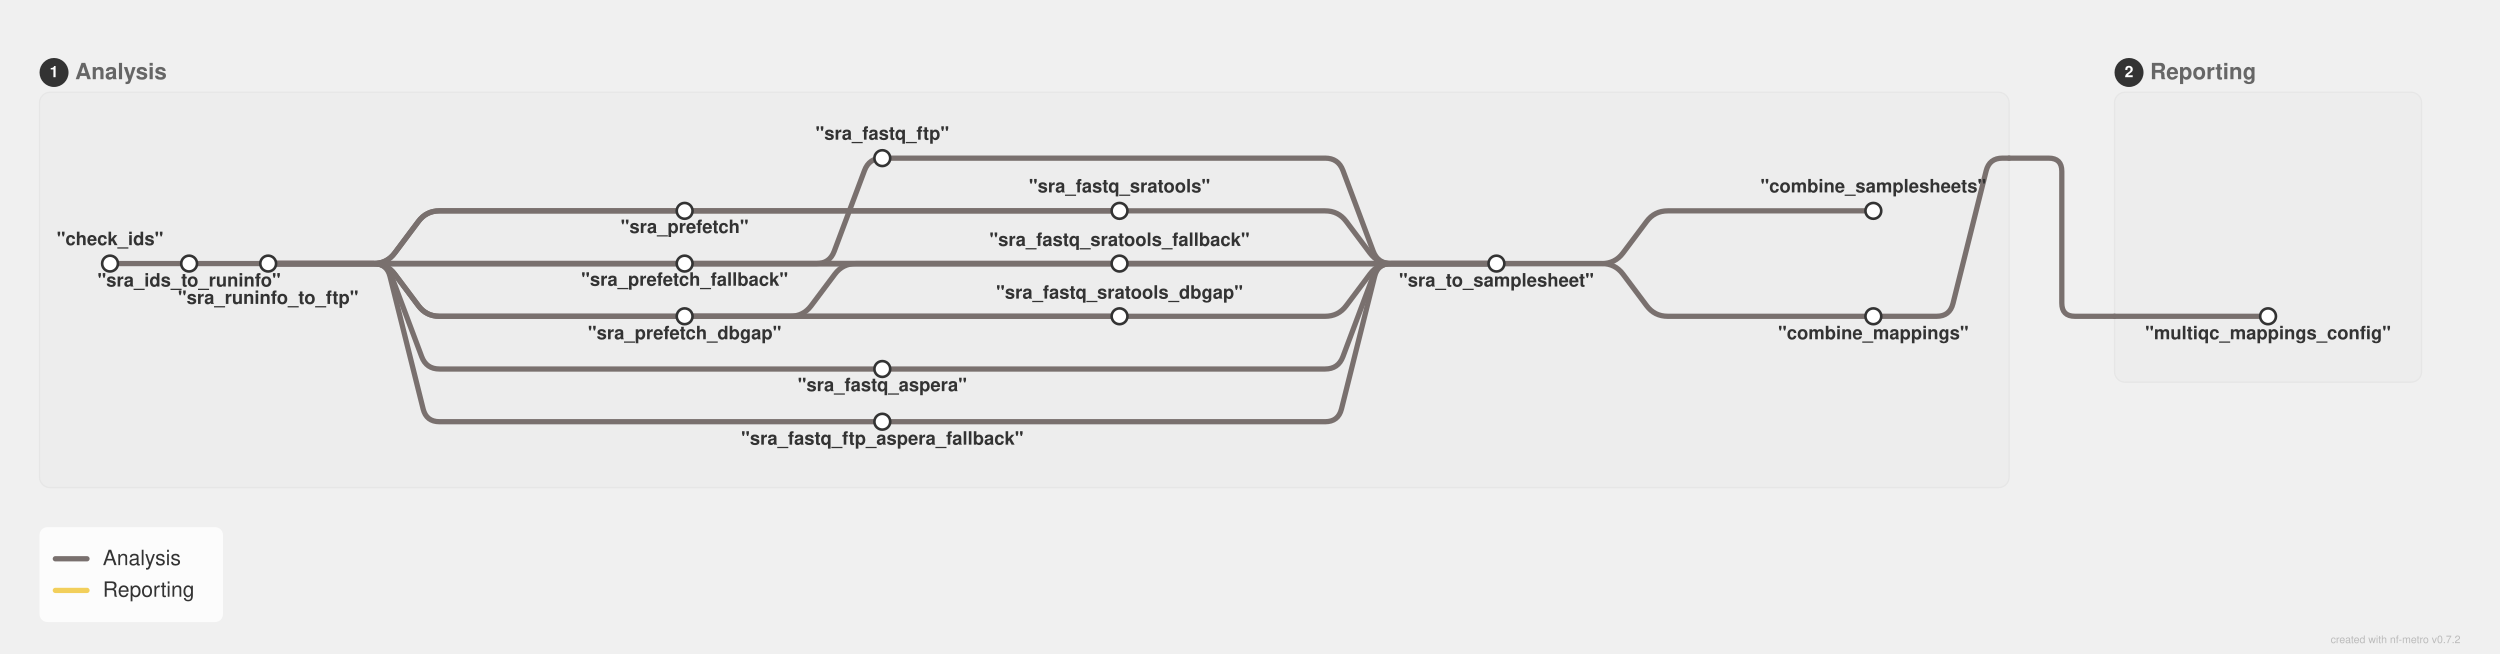
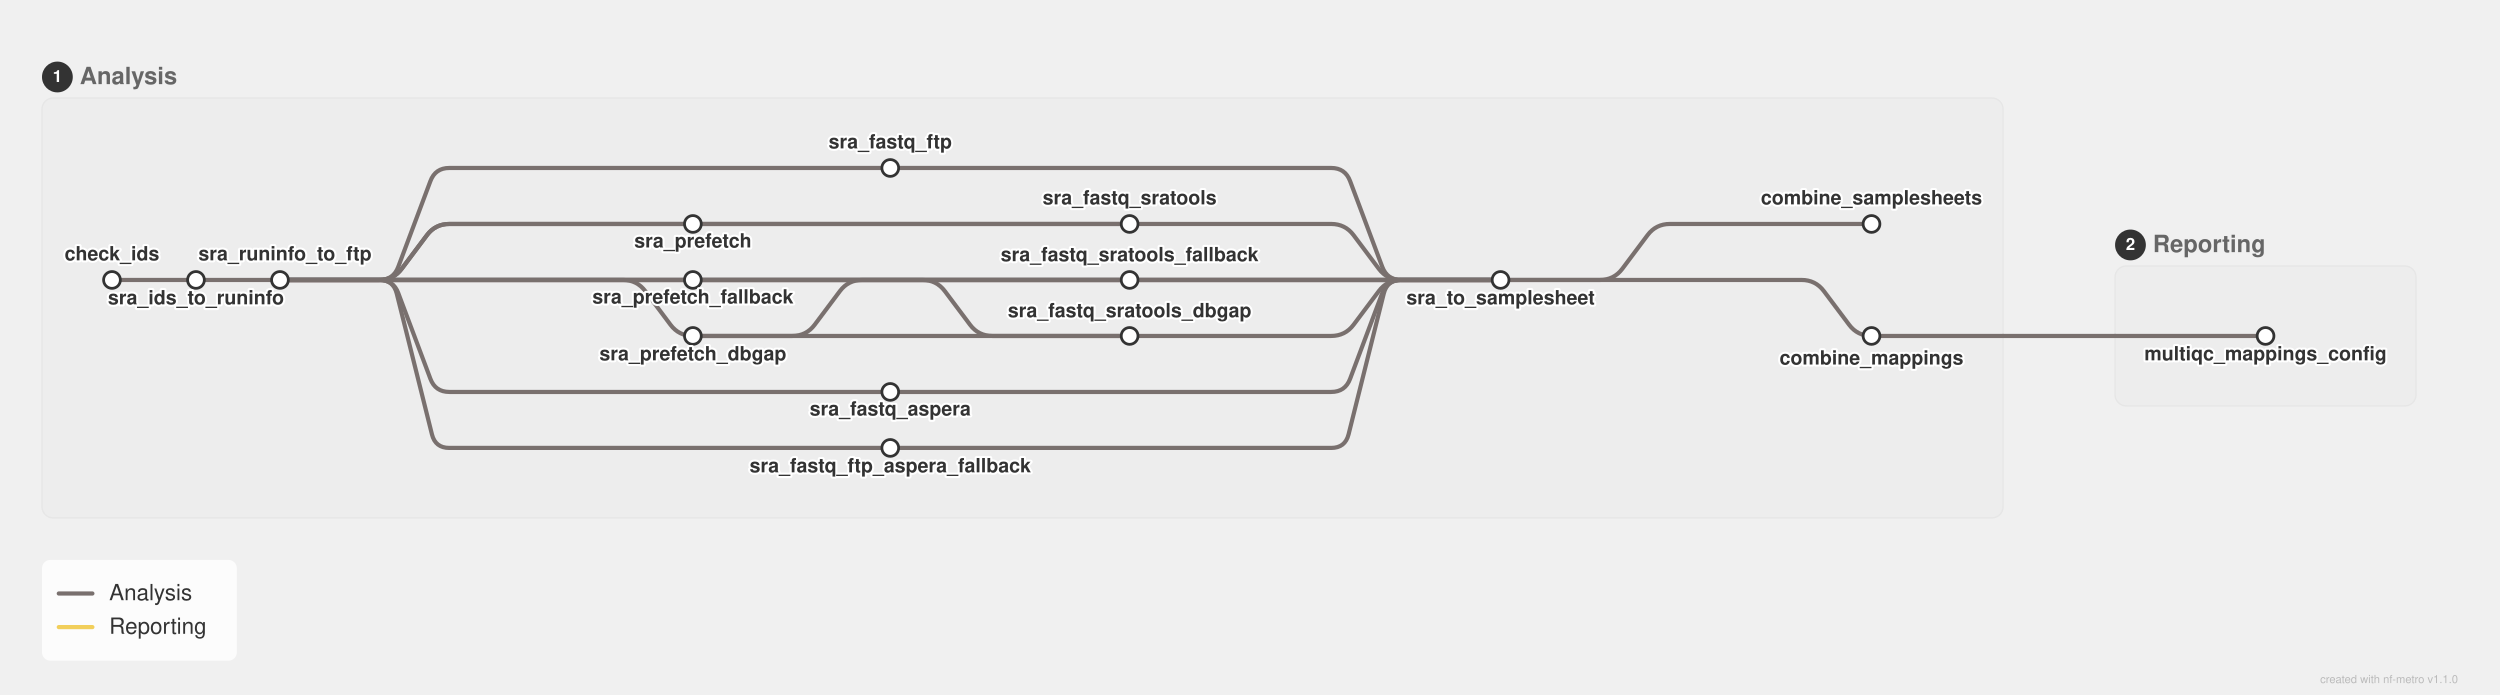
- <svg xmlns="http://www.w3.org/2000/svg" width="1897" height="496" viewBox="0 0 1897 496">
+ <svg xmlns="http://www.w3.org/2000/svg" width="1786" height="496" viewBox="0 0 1786 496">
  <defs>
</defs>
+   <style>.nf-metro-title { fill: var(--nfm-map-title-color, #111111); }
+ .nf-metro-station-label { fill: var(--nfm-map-label-color, #333333); }
+ .nf-metro-section-box { fill: var(--nfm-map-section-fill, #ededed); stroke: var(--nfm-map-section-stroke, #e6e6e6); }
+ .nf-metro-section-label { fill: var(--nfm-map-section-label-color, #666666); }
+ .nf-metro-group-label { fill: var(--nfm-map-section-label-color, #666666); }
+ .nf-metro-group-underline { stroke: var(--nfm-map-section-label-color, #666666); }
+ .nf-metro-legend-bg { fill: var(--nfm-map-legend-bg, rgba(255, 255, 255, 0.8)); }
+ .nf-metro-legend-text { fill: var(--nfm-map-legend-text-color, #333333); }
+ .nf-metro-marker-stroke { stroke: var(--nfm-map-marker-stroke, #333333); }
+ .nf-metro-label-halo { fill: var(--nfm-map-bg, #ffffff); stroke: var(--nfm-map-bg, #ffffff); }</style>
  <style>@media (prefers-color-scheme: dark) {
    .nf-metro-section-label { fill: #d0d0d0; }
    .nf-metro-section-num-circle { fill: #777777; }
    .nf-metro-title { fill: #ffffff; }
}
</style>
-   <rect x="30.0" y="70.0" width="1494.5" height="300.0" rx="8" ry="8" fill="#ededed" stroke="#e6e6e6" stroke-width="1.0" class="nf-metro-section-box" data-section-id="generic" data-section-lines="generic" />
+   <rect x="30.0" y="70.0" width="1401.0" height="300.0" rx="8" ry="8" fill="#ededed" stroke="#e6e6e6" stroke-width="1.0" class="nf-metro-section-box" data-section-id="generic" data-section-lines="generic" />
  <circle cx="41.0" cy="55.0" r="11" fill="#333333" class="nf-metro-section-num-circle" data-section-id="generic" />
  <text x="41.0" y="55.0" font-size="12" fill="#ffffff" font-family="'Helvetica Neue', Helvetica, Arial, sans-serif" font-weight="bold" text-anchor="middle" dy="0.3em" data-section-id="generic">1</text>
  <text x="57.0" y="55.0" font-size="17.0" fill="#666666" font-family="'Helvetica Neue', Helvetica, Arial, sans-serif" font-weight="bold" dy="0.3em" class="nf-metro-section-label" data-section-id="generic">Analysis</text>
-   <rect x="1604.5" y="70.0" width="233.0" height="220.0" rx="8" ry="8" fill="#ededed" stroke="#e6e6e6" stroke-width="1.0" class="nf-metro-section-box" data-section-id="report" data-section-lines="generic" />
-   <circle cx="1615.5" cy="55.0" r="11" fill="#333333" class="nf-metro-section-num-circle" data-section-id="report" />
-   <text x="1615.5" y="55.0" font-size="12" fill="#ffffff" font-family="'Helvetica Neue', Helvetica, Arial, sans-serif" font-weight="bold" text-anchor="middle" dy="0.3em" data-section-id="report">2</text>
-   <text x="1631.5" y="55.0" font-size="17.0" fill="#666666" font-family="'Helvetica Neue', Helvetica, Arial, sans-serif" font-weight="bold" dy="0.3em" class="nf-metro-section-label" data-section-id="report">Reporting</text>
-   <path d="M83.5,200.0 L143.5,200.0" stroke="#79706E" stroke-width="4.0" stroke-linecap="round" class="metro-line-generic" data-line-id="generic" />
-   <path d="M143.5,200.0 L203.5,200.0" stroke="#79706E" stroke-width="4.0" stroke-linecap="round" class="metro-line-generic" data-line-id="generic" />
-   <path d="M203.5,200.0 L619.5,200.0 Q629.5,200.0,633.011,190.637 L655.989,129.363 Q659.5,120.0,669.5,120.0 L669.5,120.0" stroke="#79706E" stroke-width="4.0" fill="none" stroke-linecap="round" stroke-linejoin="round" class="metro-line-generic" data-line-id="generic" />
-   <path d="M203.5,200.0 L283.5,200.0 Q293.5,200.0,299.5,192.0 L317.5,168.0 Q323.5,160.0,333.5,160.0 L519.5,160.0" stroke="#79706E" stroke-width="4.0" fill="none" stroke-linecap="round" stroke-linejoin="round" class="metro-line-generic" data-line-id="generic" />
-   <path d="M203.5,200.0 L283.5,200.0 Q293.5,200.0,299.5,192.0 L317.5,168.0 Q323.5,160.0,333.5,160.0 L849.5,160.0" stroke="#79706E" stroke-width="4.0" fill="none" stroke-linecap="round" stroke-linejoin="round" class="metro-line-generic" data-line-id="generic" />
-   <path d="M203.5,200.0 L519.5,200.0" stroke="#79706E" stroke-width="4.0" stroke-linecap="round" class="metro-line-generic" data-line-id="generic" />
-   <path d="M203.5,200.0 L849.5,200.0" stroke="#79706E" stroke-width="4.0" stroke-linecap="round" class="metro-line-generic" data-line-id="generic" />
-   <path d="M203.5,200.0 L283.5,200.0 Q293.5,200.0,299.5,208.0 L317.5,232.0 Q323.5,240.0,333.5,240.0 L519.5,240.0" stroke="#79706E" stroke-width="4.0" fill="none" stroke-linecap="round" stroke-linejoin="round" class="metro-line-generic" data-line-id="generic" />
-   <path d="M203.5,200.0 L283.5,200.0 Q293.5,200.0,299.5,208.0 L317.5,232.0 Q323.5,240.0,333.5,240.0 L849.5,240.0" stroke="#79706E" stroke-width="4.0" fill="none" stroke-linecap="round" stroke-linejoin="round" class="metro-line-generic" data-line-id="generic" />
-   <path d="M203.5,200.0 L283.5,200.0 Q293.5,200.0,297.011,209.363 L319.989,270.637 Q323.5,280.0,333.5,280.0 L669.5,280.0" stroke="#79706E" stroke-width="4.0" fill="none" stroke-linecap="round" stroke-linejoin="round" class="metro-line-generic" data-line-id="generic" />
-   <path d="M203.5,200.0 L283.5,200.0 Q293.5,200.0,295.925,209.701 L321.075,310.299 Q323.5,320.0,333.5,320.0 L669.5,320.0" stroke="#79706E" stroke-width="4.0" fill="none" stroke-linecap="round" stroke-linejoin="round" class="metro-line-generic" data-line-id="generic" />
-   <path d="M203.5,200.0 L1135.5,200.0" stroke="#79706E" stroke-width="4.0" stroke-linecap="round" class="metro-line-generic" data-line-id="generic" />
-   <path d="M669.5,120.0 L1005.5,120.0 Q1015.5,120.0,1019.011,129.363 L1041.989,190.637 Q1045.5,200.0,1055.5,200.0 L1135.5,200.0" stroke="#79706E" stroke-width="4.0" fill="none" stroke-linecap="round" stroke-linejoin="round" class="metro-line-generic" data-line-id="generic" />
-   <path d="M519.5,160.0 L849.5,160.0" stroke="#79706E" stroke-width="4.0" stroke-linecap="round" class="metro-line-generic" data-line-id="generic" />
-   <path d="M849.5,160.0 L1005.5,160.0 Q1015.5,160.0,1021.5,168.0 L1039.5,192.0 Q1045.5,200.0,1055.5,200.0 L1135.5,200.0" stroke="#79706E" stroke-width="4.0" fill="none" stroke-linecap="round" stroke-linejoin="round" class="metro-line-generic" data-line-id="generic" />
-   <path d="M519.5,200.0 L849.5,200.0" stroke="#79706E" stroke-width="4.0" stroke-linecap="round" class="metro-line-generic" data-line-id="generic" />
-   <path d="M519.5,200.0 L1135.5,200.0" stroke="#79706E" stroke-width="4.0" stroke-linecap="round" class="metro-line-generic" data-line-id="generic" />
-   <path d="M849.5,200.0 L1135.5,200.0" stroke="#79706E" stroke-width="4.0" stroke-linecap="round" class="metro-line-generic" data-line-id="generic" />
-   <path d="M519.5,240.0 L849.5,240.0" stroke="#79706E" stroke-width="4.0" stroke-linecap="round" class="metro-line-generic" data-line-id="generic" />
-   <path d="M519.5,240.0 L599.5,240.0 Q609.5,240.0,615.5,232.0 L633.5,208.0 Q639.5,200.0,649.5,200.0 L1135.5,200.0" stroke="#79706E" stroke-width="4.0" fill="none" stroke-linecap="round" stroke-linejoin="round" class="metro-line-generic" data-line-id="generic" />
-   <path d="M849.5,240.0 L1005.5,240.0 Q1015.5,240.0,1021.5,232.0 L1039.5,208.0 Q1045.5,200.0,1055.5,200.0 L1135.5,200.0" stroke="#79706E" stroke-width="4.0" fill="none" stroke-linecap="round" stroke-linejoin="round" class="metro-line-generic" data-line-id="generic" />
-   <path d="M669.5,280.0 L1005.5,280.0 Q1015.5,280.0,1019.011,270.637 L1041.989,209.363 Q1045.5,200.0,1055.5,200.0 L1135.5,200.0" stroke="#79706E" stroke-width="4.0" fill="none" stroke-linecap="round" stroke-linejoin="round" class="metro-line-generic" data-line-id="generic" />
-   <path d="M669.5,320.0 L1005.5,320.0 Q1015.5,320.0,1017.925,310.299 L1043.075,209.701 Q1045.5,200.0,1055.5,200.0 L1135.5,200.0" stroke="#79706E" stroke-width="4.0" fill="none" stroke-linecap="round" stroke-linejoin="round" class="metro-line-generic" data-line-id="generic" />
-   <path d="M1135.5,200.0 L1215.5,200.0 Q1225.5,200.0,1231.5,192.0 L1249.5,168.0 Q1255.5,160.0,1265.5,160.0 L1421.5,160.0" stroke="#79706E" stroke-width="4.0" fill="none" stroke-linecap="round" stroke-linejoin="round" class="metro-line-generic" data-line-id="generic" />
-   <path d="M1135.5,200.0 L1215.5,200.0 Q1225.5,200.0,1231.5,208.0 L1249.5,232.0 Q1255.5,240.0,1265.5,240.0 L1421.5,240.0" stroke="#79706E" stroke-width="4.0" fill="none" stroke-linecap="round" stroke-linejoin="round" class="metro-line-generic" data-line-id="generic" />
-   <path d="M1421.5,240.0 L1469.5,240.0 Q1479.5,240.0,1481.925,230.299 L1507.075,129.701 Q1509.5,120.0,1519.5,120.0 L1524.5,120.0" stroke="#79706E" stroke-width="4.0" fill="none" stroke-linecap="round" stroke-linejoin="round" class="metro-line-generic" data-line-id="generic" />
-   <path d="M1604.5,240.0 L1721.0,240.0" stroke="#79706E" stroke-width="4.0" stroke-linecap="round" class="metro-line-generic" data-line-id="generic" />
-   <path d="M1524.5,120.0 L1554.5,120.0 Q1564.5,120.0,1564.5,130.0 L1564.5,230.0 Q1564.5,240.0,1574.5,240.0 L1604.5,240.0" stroke="#79706E" stroke-width="4.0" fill="none" stroke-linecap="round" stroke-linejoin="round" class="metro-line-generic" data-line-id="generic" />
-   <rect x="77.5" y="194.0" width="12.0" height="12.0" rx="6.0" ry="6.0" fill="#ffffff" stroke="#333333" stroke-width="2.0" class="nf-metro-station" data-station-id="n0" data-station-lines="generic" data-station-label="&quot;check_ids&quot;" data-section-id="generic" data-section-name="Analysis" />
-   <rect x="137.5" y="194.0" width="12.0" height="12.0" rx="6.0" ry="6.0" fill="#ffffff" stroke="#333333" stroke-width="2.0" class="nf-metro-station" data-station-id="n1" data-station-lines="generic" data-station-label="&quot;sra_ids_to_runinfo&quot;" data-section-id="generic" data-section-name="Analysis" />
-   <rect x="197.5" y="194.0" width="12.0" height="12.0" rx="6.0" ry="6.0" fill="#ffffff" stroke="#333333" stroke-width="2.0" class="nf-metro-station" data-station-id="n2" data-station-lines="generic" data-station-label="&quot;sra_runinfo_to_ftp&quot;" data-section-id="generic" data-section-name="Analysis" />
-   <rect x="663.5" y="114.0" width="12.0" height="12.0" rx="6.0" ry="6.0" fill="#ffffff" stroke="#333333" stroke-width="2.0" class="nf-metro-station" data-station-id="n3" data-station-lines="generic" data-station-label="&quot;sra_fastq_ftp&quot;" data-section-id="generic" data-section-name="Analysis" />
-   <rect x="513.5" y="154.0" width="12.0" height="12.0" rx="6.0" ry="6.0" fill="#ffffff" stroke="#333333" stroke-width="2.0" class="nf-metro-station" data-station-id="n4" data-station-lines="generic" data-station-label="&quot;sra_prefetch&quot;" data-section-id="generic" data-section-name="Analysis" />
-   <rect x="843.5" y="154.0" width="12.0" height="12.0" rx="6.0" ry="6.0" fill="#ffffff" stroke="#333333" stroke-width="2.0" class="nf-metro-station" data-station-id="n5" data-station-lines="generic" data-station-label="&quot;sra_fastq_sratools&quot;" data-section-id="generic" data-section-name="Analysis" />
-   <rect x="513.5" y="194.0" width="12.0" height="12.0" rx="6.0" ry="6.0" fill="#ffffff" stroke="#333333" stroke-width="2.0" class="nf-metro-station" data-station-id="n6" data-station-lines="generic" data-station-label="&quot;sra_prefetch_fallback&quot;" data-section-id="generic" data-section-name="Analysis" />
-   <rect x="843.5" y="194.0" width="12.0" height="12.0" rx="6.0" ry="6.0" fill="#ffffff" stroke="#333333" stroke-width="2.0" class="nf-metro-station" data-station-id="n7" data-station-lines="generic" data-station-label="&quot;sra_fastq_sratools_fallback&quot;" data-section-id="generic" data-section-name="Analysis" />
-   <rect x="513.5" y="234.0" width="12.0" height="12.0" rx="6.0" ry="6.0" fill="#ffffff" stroke="#333333" stroke-width="2.0" class="nf-metro-station" data-station-id="n8" data-station-lines="generic" data-station-label="&quot;sra_prefetch_dbgap&quot;" data-section-id="generic" data-section-name="Analysis" />
-   <rect x="843.5" y="234.0" width="12.0" height="12.0" rx="6.0" ry="6.0" fill="#ffffff" stroke="#333333" stroke-width="2.0" class="nf-metro-station" data-station-id="n9" data-station-lines="generic" data-station-label="&quot;sra_fastq_sratools_dbgap&quot;" data-section-id="generic" data-section-name="Analysis" />
-   <rect x="663.5" y="274.0" width="12.0" height="12.0" rx="6.0" ry="6.0" fill="#ffffff" stroke="#333333" stroke-width="2.0" class="nf-metro-station" data-station-id="n10" data-station-lines="generic" data-station-label="&quot;sra_fastq_aspera&quot;" data-section-id="generic" data-section-name="Analysis" />
-   <rect x="663.5" y="314.0" width="12.0" height="12.0" rx="6.0" ry="6.0" fill="#ffffff" stroke="#333333" stroke-width="2.0" class="nf-metro-station" data-station-id="n11" data-station-lines="generic" data-station-label="&quot;sra_fastq_ftp_aspera_fallback&quot;" data-section-id="generic" data-section-name="Analysis" />
-   <rect x="1129.5" y="194.0" width="12.0" height="12.0" rx="6.0" ry="6.0" fill="#ffffff" stroke="#333333" stroke-width="2.0" class="nf-metro-station" data-station-id="n12" data-station-lines="generic" data-station-label="&quot;sra_to_samplesheet&quot;" data-section-id="generic" data-section-name="Analysis" />
-   <rect x="1415.5" y="154.0" width="12.0" height="12.0" rx="6.0" ry="6.0" fill="#ffffff" stroke="#333333" stroke-width="2.0" class="nf-metro-station" data-station-id="n13" data-station-lines="generic" data-station-label="&quot;combine_samplesheets&quot;" data-section-id="generic" data-section-name="Analysis" />
-   <rect x="1415.5" y="234.0" width="12.0" height="12.0" rx="6.0" ry="6.0" fill="#ffffff" stroke="#333333" stroke-width="2.0" class="nf-metro-station" data-station-id="n14" data-station-lines="generic" data-station-label="&quot;combine_mappings&quot;" data-section-id="generic" data-section-name="Analysis" />
-   <rect x="1715.0" y="234.0" width="12.0" height="12.0" rx="6.0" ry="6.0" fill="#ffffff" stroke="#333333" stroke-width="2.0" class="nf-metro-station" data-station-id="n15" data-station-lines="generic" data-station-label="&quot;multiqc_mappings_config&quot;" data-section-id="report" data-section-name="Reporting" />
-   <text x="83.5" y="186.0" font-size="14.0" fill="#333333" font-family="'Helvetica Neue', Helvetica, Arial, sans-serif" font-weight="bold" text-anchor="middle" dominant-baseline="auto" data-station-id="n0" class="nf-metro-station-label">"check_ids"</text>
-   <text x="1721.0" y="251.0" font-size="14.0" fill="#333333" font-family="'Helvetica Neue', Helvetica, Arial, sans-serif" font-weight="bold" text-anchor="middle" dominant-baseline="hanging" data-station-id="n15" class="nf-metro-station-label">"multiqc_mappings_config"</text>
-   <text x="143.5" y="211.0" font-size="14.0" fill="#333333" font-family="'Helvetica Neue', Helvetica, Arial, sans-serif" font-weight="bold" text-anchor="middle" dominant-baseline="hanging" data-station-id="n1" class="nf-metro-station-label">"sra_ids_to_runinfo"</text>
-   <text x="203.5" y="224.2" font-size="14.0" fill="#333333" font-family="'Helvetica Neue', Helvetica, Arial, sans-serif" font-weight="bold" text-anchor="middle" dominant-baseline="hanging" data-station-id="n2" class="nf-metro-station-label">"sra_runinfo_to_ftp"</text>
-   <text x="669.5" y="106.0" font-size="14.0" fill="#333333" font-family="'Helvetica Neue', Helvetica, Arial, sans-serif" font-weight="bold" text-anchor="middle" dominant-baseline="auto" data-station-id="n3" class="nf-metro-station-label">"sra_fastq_ftp"</text>
-   <text x="519.5" y="170.4" font-size="14.0" fill="#333333" font-family="'Helvetica Neue', Helvetica, Arial, sans-serif" font-weight="bold" text-anchor="middle" dominant-baseline="hanging" data-station-id="n4" class="nf-metro-station-label">"sra_prefetch"</text>
-   <text x="519.5" y="210.4" font-size="14.0" fill="#333333" font-family="'Helvetica Neue', Helvetica, Arial, sans-serif" font-weight="bold" text-anchor="middle" dominant-baseline="hanging" data-station-id="n6" class="nf-metro-station-label">"sra_prefetch_fallback"</text>
-   <text x="519.5" y="251.0" font-size="14.0" fill="#333333" font-family="'Helvetica Neue', Helvetica, Arial, sans-serif" font-weight="bold" text-anchor="middle" dominant-baseline="hanging" data-station-id="n8" class="nf-metro-station-label">"sra_prefetch_dbgap"</text>
-   <text x="669.5" y="290.4" font-size="14.0" fill="#333333" font-family="'Helvetica Neue', Helvetica, Arial, sans-serif" font-weight="bold" text-anchor="middle" dominant-baseline="hanging" data-station-id="n10" class="nf-metro-station-label">"sra_fastq_aspera"</text>
-   <text x="669.5" y="331.0" font-size="14.0" fill="#333333" font-family="'Helvetica Neue', Helvetica, Arial, sans-serif" font-weight="bold" text-anchor="middle" dominant-baseline="hanging" data-station-id="n11" class="nf-metro-station-label">"sra_fastq_ftp_aspera_fallback"</text>
-   <text x="849.5" y="146.0" font-size="14.0" fill="#333333" font-family="'Helvetica Neue', Helvetica, Arial, sans-serif" font-weight="bold" text-anchor="middle" dominant-baseline="auto" data-station-id="n5" class="nf-metro-station-label">"sra_fastq_sratools"</text>
-   <text x="849.5" y="186.6" font-size="14.0" fill="#333333" font-family="'Helvetica Neue', Helvetica, Arial, sans-serif" font-weight="bold" text-anchor="middle" dominant-baseline="auto" data-station-id="n7" class="nf-metro-station-label">"sra_fastq_sratools_fallback"</text>
-   <text x="849.5" y="226.6" font-size="14.0" fill="#333333" font-family="'Helvetica Neue', Helvetica, Arial, sans-serif" font-weight="bold" text-anchor="middle" dominant-baseline="auto" data-station-id="n9" class="nf-metro-station-label">"sra_fastq_sratools_dbgap"</text>
-   <text x="1135.5" y="211.0" font-size="14.0" fill="#333333" font-family="'Helvetica Neue', Helvetica, Arial, sans-serif" font-weight="bold" text-anchor="middle" dominant-baseline="hanging" data-station-id="n12" class="nf-metro-station-label">"sra_to_samplesheet"</text>
-   <text x="1421.5" y="146.0" font-size="14.0" fill="#333333" font-family="'Helvetica Neue', Helvetica, Arial, sans-serif" font-weight="bold" text-anchor="middle" dominant-baseline="auto" data-station-id="n13" class="nf-metro-station-label">"combine_samplesheets"</text>
-   <text x="1421.5" y="251.0" font-size="14.0" fill="#333333" font-family="'Helvetica Neue', Helvetica, Arial, sans-serif" font-weight="bold" text-anchor="middle" dominant-baseline="hanging" data-station-id="n14" class="nf-metro-station-label">"combine_mappings"</text>
-   <rect x="30.0" y="400.0" width="139.2" height="72.0" rx="6" ry="6" fill="rgba(255, 255, 255, 0.8)" />
-   <path d="M42.0,424.0 L66.0,424.0" stroke="#79706E" stroke-width="4.0" stroke-linecap="round" />
-   <text x="78.0" y="424.0" font-size="16.0" fill="#333333" font-family="'Helvetica Neue', Helvetica, Arial, sans-serif" dy="0.3em">Analysis</text>
-   <path d="M42.0,448.0 L66.0,448.0" stroke="#F2CF5B" stroke-width="4.0" stroke-linecap="round" />
-   <text x="78.0" y="448.0" font-size="16.0" fill="#333333" font-family="'Helvetica Neue', Helvetica, Arial, sans-serif" dy="0.3em">Reporting</text>
-   <text x="1867.0" y="488.0" font-size="8" fill="rgba(150, 150, 150, 0.6)" font-family="'Helvetica Neue', Helvetica, Arial, sans-serif" text-anchor="end">created with nf-metro v0.7.2</text>
+   <rect x="1511.0" y="190.0" width="215.0" height="100.0" rx="8" ry="8" fill="#ededed" stroke="#e6e6e6" stroke-width="1.0" class="nf-metro-section-box" data-section-id="report" data-section-lines="generic" />
+   <circle cx="1522.0" cy="175.0" r="11" fill="#333333" class="nf-metro-section-num-circle" data-section-id="report" />
+   <text x="1522.0" y="175.0" font-size="12" fill="#ffffff" font-family="'Helvetica Neue', Helvetica, Arial, sans-serif" font-weight="bold" text-anchor="middle" dy="0.3em" data-section-id="report">2</text>
+   <text x="1538.0" y="175.0" font-size="17.0" fill="#666666" font-family="'Helvetica Neue', Helvetica, Arial, sans-serif" font-weight="bold" dy="0.3em" class="nf-metro-section-label" data-section-id="report">Reporting</text>
+   <path d="M80.0,200.0 L140.0,200.0" stroke="#79706E" stroke-width="3.0" stroke-linecap="round" class="metro-line-generic" data-line-id="generic" />
+   <path d="M140.0,200.0 L200.0,200.0" stroke="#79706E" stroke-width="3.0" stroke-linecap="round" class="metro-line-generic" data-line-id="generic" />
+   <path d="M200.0,200.0 L271.0,200.0 Q281.0,200.0,284.511,190.637 L307.489,129.363 Q311.0,120.0,321.0,120.0 L636.0,120.0" stroke="#79706E" stroke-width="3.0" fill="none" stroke-linecap="round" stroke-linejoin="round" class="metro-line-generic" data-line-id="generic" />
+   <path d="M200.0,200.0 L271.0,200.0 Q281.0,200.0,287.0,192.0 L305.0,168.0 Q311.0,160.0,321.0,160.0 L495.0,160.0" stroke="#79706E" stroke-width="3.0" fill="none" stroke-linecap="round" stroke-linejoin="round" class="metro-line-generic" data-line-id="generic" />
+   <path d="M200.0,200.0 L271.0,200.0 Q281.0,200.0,287.0,192.0 L305.0,168.0 Q311.0,160.0,321.0,160.0 L807.0,160.0" stroke="#79706E" stroke-width="3.0" fill="none" stroke-linecap="round" stroke-linejoin="round" class="metro-line-generic" data-line-id="generic" />
+   <path d="M200.0,200.0 L495.0,200.0" stroke="#79706E" stroke-width="3.0" stroke-linecap="round" class="metro-line-generic" data-line-id="generic" />
+   <path d="M200.0,200.0 L807.0,200.0" stroke="#79706E" stroke-width="3.0" stroke-linecap="round" class="metro-line-generic" data-line-id="generic" />
+   <path d="M200.0,200.0 L445.0,200.0 Q455.0,200.0,461.0,208.0 L479.0,232.0 Q485.0,240.0,495.0,240.0 L495.0,240.0" stroke="#79706E" stroke-width="3.0" fill="none" stroke-linecap="round" stroke-linejoin="round" class="metro-line-generic" data-line-id="generic" />
+   <path d="M200.0,200.0 L659.0,200.0 Q669.0,200.0,675.0,208.0 L693.0,232.0 Q699.0,240.0,709.0,240.0 L807.0,240.0" stroke="#79706E" stroke-width="3.0" fill="none" stroke-linecap="round" stroke-linejoin="round" class="metro-line-generic" data-line-id="generic" />
+   <path d="M200.0,200.0 L271.0,200.0 Q281.0,200.0,284.511,209.363 L307.489,270.637 Q311.0,280.0,321.0,280.0 L636.0,280.0" stroke="#79706E" stroke-width="3.0" fill="none" stroke-linecap="round" stroke-linejoin="round" class="metro-line-generic" data-line-id="generic" />
+   <path d="M200.0,200.0 L271.0,200.0 Q281.0,200.0,283.425,209.701 L308.575,310.299 Q311.0,320.0,321.0,320.0 L636.0,320.0" stroke="#79706E" stroke-width="3.0" fill="none" stroke-linecap="round" stroke-linejoin="round" class="metro-line-generic" data-line-id="generic" />
+   <path d="M200.0,200.0 L1072.0,200.0" stroke="#79706E" stroke-width="3.0" stroke-linecap="round" class="metro-line-generic" data-line-id="generic" />
+   <path d="M636.0,120.0 L951.0,120.0 Q961.0,120.0,964.511,129.363 L987.489,190.637 Q991.0,200.0,1001.0,200.0 L1072.0,200.0" stroke="#79706E" stroke-width="3.0" fill="none" stroke-linecap="round" stroke-linejoin="round" class="metro-line-generic" data-line-id="generic" />
+   <path d="M495.0,160.0 L807.0,160.0" stroke="#79706E" stroke-width="3.0" stroke-linecap="round" class="metro-line-generic" data-line-id="generic" />
+   <path d="M807.0,160.0 L951.0,160.0 Q961.0,160.0,967.0,168.0 L985.0,192.0 Q991.0,200.0,1001.0,200.0 L1072.0,200.0" stroke="#79706E" stroke-width="3.0" fill="none" stroke-linecap="round" stroke-linejoin="round" class="metro-line-generic" data-line-id="generic" />
+   <path d="M495.0,200.0 L807.0,200.0" stroke="#79706E" stroke-width="3.0" stroke-linecap="round" class="metro-line-generic" data-line-id="generic" />
+   <path d="M495.0,200.0 L1072.0,200.0" stroke="#79706E" stroke-width="3.0" stroke-linecap="round" class="metro-line-generic" data-line-id="generic" />
+   <path d="M807.0,200.0 L1072.0,200.0" stroke="#79706E" stroke-width="3.0" stroke-linecap="round" class="metro-line-generic" data-line-id="generic" />
+   <path d="M495.0,240.0 L807.0,240.0" stroke="#79706E" stroke-width="3.0" stroke-linecap="round" class="metro-line-generic" data-line-id="generic" />
+   <path d="M495.0,240.0 L566.0,240.0 Q576.0,240.0,582.0,232.0 L600.0,208.0 Q606.0,200.0,616.0,200.0 L1072.0,200.0" stroke="#79706E" stroke-width="3.0" fill="none" stroke-linecap="round" stroke-linejoin="round" class="metro-line-generic" data-line-id="generic" />
+   <path d="M807.0,240.0 L951.0,240.0 Q961.0,240.0,967.0,232.0 L985.0,208.0 Q991.0,200.0,1001.0,200.0 L1072.0,200.0" stroke="#79706E" stroke-width="3.0" fill="none" stroke-linecap="round" stroke-linejoin="round" class="metro-line-generic" data-line-id="generic" />
+   <path d="M636.0,280.0 L951.0,280.0 Q961.0,280.0,964.511,270.637 L987.489,209.363 Q991.0,200.0,1001.0,200.0 L1072.0,200.0" stroke="#79706E" stroke-width="3.0" fill="none" stroke-linecap="round" stroke-linejoin="round" class="metro-line-generic" data-line-id="generic" />
+   <path d="M636.0,320.0 L951.0,320.0 Q961.0,320.0,963.425,310.299 L988.575,209.701 Q991.0,200.0,1001.0,200.0 L1072.0,200.0" stroke="#79706E" stroke-width="3.0" fill="none" stroke-linecap="round" stroke-linejoin="round" class="metro-line-generic" data-line-id="generic" />
+   <path d="M1072.0,200.0 L1143.0,200.0 Q1153.0,200.0,1159.0,192.0 L1177.0,168.0 Q1183.0,160.0,1193.0,160.0 L1337.0,160.0" stroke="#79706E" stroke-width="3.0" fill="none" stroke-linecap="round" stroke-linejoin="round" class="metro-line-generic" data-line-id="generic" />
+   <path d="M1072.0,200.0 L1287.0,200.0 Q1297.0,200.0,1303.0,208.0 L1321.0,232.0 Q1327.0,240.0,1337.0,240.0 L1337.0,240.0" stroke="#79706E" stroke-width="3.0" fill="none" stroke-linecap="round" stroke-linejoin="round" class="metro-line-generic" data-line-id="generic" />
+   <path d="M1337.0,240.0 L1431.0,240.0" stroke="#79706E" stroke-width="3.0" stroke-linecap="round" class="metro-line-generic" data-line-id="generic" />
+   <path d="M1511.0,240.0 L1618.5,240.0" stroke="#79706E" stroke-width="3.0" stroke-linecap="round" class="metro-line-generic" data-line-id="generic" />
+   <path d="M1431.0,240.0 L1511.0,240.0" stroke="#79706E" stroke-width="3.0" stroke-linecap="round" class="metro-line-generic" data-line-id="generic" />
+   <g class="nf-metro-station-group" data-node-id="n0" data-node-cx="80.0" data-node-cy="200.0" data-node-r="6.0" data-node-groups="generic" data-node-region="generic" data-node-w="12.0" data-node-h="12.0" data-node-rx="6.0">
+     <rect x="74.0" y="194.0" width="12.0" height="12.0" rx="6.0" ry="6.0" fill="#ffffff" stroke="#333333" stroke-width="2.0" class="nf-metro-station" data-station-id="n0" data-station-lines="generic" data-station-label="check_ids" data-section-id="generic" data-section-name="Analysis" />
+   </g>
+   <g class="nf-metro-station-group" data-node-id="n1" data-node-cx="140.0" data-node-cy="200.0" data-node-r="6.0" data-node-groups="generic" data-node-region="generic" data-node-w="12.0" data-node-h="12.0" data-node-rx="6.0">
+     <rect x="134.0" y="194.0" width="12.0" height="12.0" rx="6.0" ry="6.0" fill="#ffffff" stroke="#333333" stroke-width="2.0" class="nf-metro-station" data-station-id="n1" data-station-lines="generic" data-station-label="sra_ids_to_runinfo" data-section-id="generic" data-section-name="Analysis" />
+   </g>
+   <g class="nf-metro-station-group" data-node-id="n2" data-node-cx="200.0" data-node-cy="200.0" data-node-r="6.0" data-node-groups="generic" data-node-region="generic" data-node-w="12.0" data-node-h="12.0" data-node-rx="6.0">
+     <rect x="194.0" y="194.0" width="12.0" height="12.0" rx="6.0" ry="6.0" fill="#ffffff" stroke="#333333" stroke-width="2.0" class="nf-metro-station" data-station-id="n2" data-station-lines="generic" data-station-label="sra_runinfo_to_ftp" data-section-id="generic" data-section-name="Analysis" />
+   </g>
+   <g class="nf-metro-station-group" data-node-id="n3" data-node-cx="636.0" data-node-cy="120.0" data-node-r="6.0" data-node-groups="generic" data-node-region="generic" data-node-w="12.0" data-node-h="12.0" data-node-rx="6.0">
+     <rect x="630.0" y="114.0" width="12.0" height="12.0" rx="6.0" ry="6.0" fill="#ffffff" stroke="#333333" stroke-width="2.0" class="nf-metro-station" data-station-id="n3" data-station-lines="generic" data-station-label="sra_fastq_ftp" data-section-id="generic" data-section-name="Analysis" />
+   </g>
+   <g class="nf-metro-station-group" data-node-id="n4" data-node-cx="495.0" data-node-cy="160.0" data-node-r="6.0" data-node-groups="generic" data-node-region="generic" data-node-w="12.0" data-node-h="12.0" data-node-rx="6.0">
+     <rect x="489.0" y="154.0" width="12.0" height="12.0" rx="6.0" ry="6.0" fill="#ffffff" stroke="#333333" stroke-width="2.0" class="nf-metro-station" data-station-id="n4" data-station-lines="generic" data-station-label="sra_prefetch" data-section-id="generic" data-section-name="Analysis" />
+   </g>
+   <g class="nf-metro-station-group" data-node-id="n5" data-node-cx="807.0" data-node-cy="160.0" data-node-r="6.0" data-node-groups="generic" data-node-region="generic" data-node-w="12.0" data-node-h="12.0" data-node-rx="6.0">
+     <rect x="801.0" y="154.0" width="12.0" height="12.0" rx="6.0" ry="6.0" fill="#ffffff" stroke="#333333" stroke-width="2.0" class="nf-metro-station" data-station-id="n5" data-station-lines="generic" data-station-label="sra_fastq_sratools" data-section-id="generic" data-section-name="Analysis" />
+   </g>
+   <g class="nf-metro-station-group" data-node-id="n6" data-node-cx="495.0" data-node-cy="200.0" data-node-r="6.0" data-node-groups="generic" data-node-region="generic" data-node-w="12.0" data-node-h="12.0" data-node-rx="6.0">
+     <rect x="489.0" y="194.0" width="12.0" height="12.0" rx="6.0" ry="6.0" fill="#ffffff" stroke="#333333" stroke-width="2.0" class="nf-metro-station" data-station-id="n6" data-station-lines="generic" data-station-label="sra_prefetch_fallback" data-section-id="generic" data-section-name="Analysis" />
+   </g>
+   <g class="nf-metro-station-group" data-node-id="n7" data-node-cx="807.0" data-node-cy="200.0" data-node-r="6.0" data-node-groups="generic" data-node-region="generic" data-node-w="12.0" data-node-h="12.0" data-node-rx="6.0">
+     <rect x="801.0" y="194.0" width="12.0" height="12.0" rx="6.0" ry="6.0" fill="#ffffff" stroke="#333333" stroke-width="2.0" class="nf-metro-station" data-station-id="n7" data-station-lines="generic" data-station-label="sra_fastq_sratools_fallback" data-section-id="generic" data-section-name="Analysis" />
+   </g>
+   <g class="nf-metro-station-group" data-node-id="n8" data-node-cx="495.0" data-node-cy="240.0" data-node-r="6.0" data-node-groups="generic" data-node-region="generic" data-node-w="12.0" data-node-h="12.0" data-node-rx="6.0">
+     <rect x="489.0" y="234.0" width="12.0" height="12.0" rx="6.0" ry="6.0" fill="#ffffff" stroke="#333333" stroke-width="2.0" class="nf-metro-station" data-station-id="n8" data-station-lines="generic" data-station-label="sra_prefetch_dbgap" data-section-id="generic" data-section-name="Analysis" />
+   </g>
+   <g class="nf-metro-station-group" data-node-id="n9" data-node-cx="807.0" data-node-cy="240.0" data-node-r="6.0" data-node-groups="generic" data-node-region="generic" data-node-w="12.0" data-node-h="12.0" data-node-rx="6.0">
+     <rect x="801.0" y="234.0" width="12.0" height="12.0" rx="6.0" ry="6.0" fill="#ffffff" stroke="#333333" stroke-width="2.0" class="nf-metro-station" data-station-id="n9" data-station-lines="generic" data-station-label="sra_fastq_sratools_dbgap" data-section-id="generic" data-section-name="Analysis" />
+   </g>
+   <g class="nf-metro-station-group" data-node-id="n10" data-node-cx="636.0" data-node-cy="280.0" data-node-r="6.0" data-node-groups="generic" data-node-region="generic" data-node-w="12.0" data-node-h="12.0" data-node-rx="6.0">
+     <rect x="630.0" y="274.0" width="12.0" height="12.0" rx="6.0" ry="6.0" fill="#ffffff" stroke="#333333" stroke-width="2.0" class="nf-metro-station" data-station-id="n10" data-station-lines="generic" data-station-label="sra_fastq_aspera" data-section-id="generic" data-section-name="Analysis" />
+   </g>
+   <g class="nf-metro-station-group" data-node-id="n11" data-node-cx="636.0" data-node-cy="320.0" data-node-r="6.0" data-node-groups="generic" data-node-region="generic" data-node-w="12.0" data-node-h="12.0" data-node-rx="6.0">
+     <rect x="630.0" y="314.0" width="12.0" height="12.0" rx="6.0" ry="6.0" fill="#ffffff" stroke="#333333" stroke-width="2.0" class="nf-metro-station" data-station-id="n11" data-station-lines="generic" data-station-label="sra_fastq_ftp_aspera_fallback" data-section-id="generic" data-section-name="Analysis" />
+   </g>
+   <g class="nf-metro-station-group" data-node-id="n12" data-node-cx="1072.0" data-node-cy="200.0" data-node-r="6.0" data-node-groups="generic" data-node-region="generic" data-node-w="12.0" data-node-h="12.0" data-node-rx="6.0">
+     <rect x="1066.0" y="194.0" width="12.0" height="12.0" rx="6.0" ry="6.0" fill="#ffffff" stroke="#333333" stroke-width="2.0" class="nf-metro-station" data-station-id="n12" data-station-lines="generic" data-station-label="sra_to_samplesheet" data-section-id="generic" data-section-name="Analysis" />
+   </g>
+   <g class="nf-metro-station-group" data-node-id="n13" data-node-cx="1337.0" data-node-cy="160.0" data-node-r="6.0" data-node-groups="generic" data-node-region="generic" data-node-w="12.0" data-node-h="12.0" data-node-rx="6.0">
+     <rect x="1331.0" y="154.0" width="12.0" height="12.0" rx="6.0" ry="6.0" fill="#ffffff" stroke="#333333" stroke-width="2.0" class="nf-metro-station" data-station-id="n13" data-station-lines="generic" data-station-label="combine_samplesheets" data-section-id="generic" data-section-name="Analysis" />
+   </g>
+   <g class="nf-metro-station-group" data-node-id="n14" data-node-cx="1337.0" data-node-cy="240.0" data-node-r="6.0" data-node-groups="generic" data-node-region="generic" data-node-w="12.0" data-node-h="12.0" data-node-rx="6.0">
+     <rect x="1331.0" y="234.0" width="12.0" height="12.0" rx="6.0" ry="6.0" fill="#ffffff" stroke="#333333" stroke-width="2.0" class="nf-metro-station" data-station-id="n14" data-station-lines="generic" data-station-label="combine_mappings" data-section-id="generic" data-section-name="Analysis" />
+   </g>
+   <g class="nf-metro-station-group" data-node-id="n15" data-node-cx="1618.5" data-node-cy="240.0" data-node-r="6.0" data-node-groups="generic" data-node-region="report" data-node-w="12.0" data-node-h="12.0" data-node-rx="6.0">
+     <rect x="1612.5" y="234.0" width="12.0" height="12.0" rx="6.0" ry="6.0" fill="#ffffff" stroke="#333333" stroke-width="2.0" class="nf-metro-station" data-station-id="n15" data-station-lines="generic" data-station-label="multiqc_mappings_config" data-section-id="report" data-section-name="Reporting" />
+   </g>
+   <text x="80.0" y="186.0" font-size="14.0" fill="#ffffff" stroke="#ffffff" stroke-width="3.0" stroke-linejoin="round" font-family="'Helvetica Neue', Helvetica, Arial, sans-serif" font-weight="bold" aria-hidden="true" class="nf-metro-label-halo" text-anchor="middle" dominant-baseline="auto">check_ids</text>
+   <text x="80.0" y="186.0" font-size="14.0" fill="#333333" font-family="'Helvetica Neue', Helvetica, Arial, sans-serif" font-weight="bold" text-anchor="middle" dominant-baseline="auto" data-station-id="n0" class="nf-metro-station-label">check_ids</text>
+   <text x="1618.5" y="251.0" font-size="14.0" fill="#ffffff" stroke="#ffffff" stroke-width="3.0" stroke-linejoin="round" font-family="'Helvetica Neue', Helvetica, Arial, sans-serif" font-weight="bold" aria-hidden="true" class="nf-metro-label-halo" text-anchor="middle" dominant-baseline="hanging">multiqc_mappings_config</text>
+   <text x="1618.5" y="251.0" font-size="14.0" fill="#333333" font-family="'Helvetica Neue', Helvetica, Arial, sans-serif" font-weight="bold" text-anchor="middle" dominant-baseline="hanging" data-station-id="n15" class="nf-metro-station-label">multiqc_mappings_config</text>
+   <text x="140.0" y="211.0" font-size="14.0" fill="#ffffff" stroke="#ffffff" stroke-width="3.0" stroke-linejoin="round" font-family="'Helvetica Neue', Helvetica, Arial, sans-serif" font-weight="bold" aria-hidden="true" class="nf-metro-label-halo" text-anchor="middle" dominant-baseline="hanging">sra_ids_to_runinfo</text>
+   <text x="140.0" y="211.0" font-size="14.0" fill="#333333" font-family="'Helvetica Neue', Helvetica, Arial, sans-serif" font-weight="bold" text-anchor="middle" dominant-baseline="hanging" data-station-id="n1" class="nf-metro-station-label">sra_ids_to_runinfo</text>
+   <text x="203.6" y="186.0" font-size="14.0" fill="#ffffff" stroke="#ffffff" stroke-width="3.0" stroke-linejoin="round" font-family="'Helvetica Neue', Helvetica, Arial, sans-serif" font-weight="bold" aria-hidden="true" class="nf-metro-label-halo" text-anchor="middle" dominant-baseline="auto">sra_runinfo_to_ftp</text>
+   <text x="203.6" y="186.0" font-size="14.0" fill="#333333" font-family="'Helvetica Neue', Helvetica, Arial, sans-serif" font-weight="bold" text-anchor="middle" dominant-baseline="auto" data-station-id="n2" class="nf-metro-station-label">sra_runinfo_to_ftp</text>
+   <text x="636.0" y="106.0" font-size="14.0" fill="#ffffff" stroke="#ffffff" stroke-width="3.0" stroke-linejoin="round" font-family="'Helvetica Neue', Helvetica, Arial, sans-serif" font-weight="bold" aria-hidden="true" class="nf-metro-label-halo" text-anchor="middle" dominant-baseline="auto">sra_fastq_ftp</text>
+   <text x="636.0" y="106.0" font-size="14.0" fill="#333333" font-family="'Helvetica Neue', Helvetica, Arial, sans-serif" font-weight="bold" text-anchor="middle" dominant-baseline="auto" data-station-id="n3" class="nf-metro-station-label">sra_fastq_ftp</text>
+   <text x="495.0" y="170.4" font-size="14.0" fill="#ffffff" stroke="#ffffff" stroke-width="3.0" stroke-linejoin="round" font-family="'Helvetica Neue', Helvetica, Arial, sans-serif" font-weight="bold" aria-hidden="true" class="nf-metro-label-halo" text-anchor="middle" dominant-baseline="hanging">sra_prefetch</text>
+   <text x="495.0" y="170.4" font-size="14.0" fill="#333333" font-family="'Helvetica Neue', Helvetica, Arial, sans-serif" font-weight="bold" text-anchor="middle" dominant-baseline="hanging" data-station-id="n4" class="nf-metro-station-label">sra_prefetch</text>
+   <text x="495.0" y="210.4" font-size="14.0" fill="#ffffff" stroke="#ffffff" stroke-width="3.0" stroke-linejoin="round" font-family="'Helvetica Neue', Helvetica, Arial, sans-serif" font-weight="bold" aria-hidden="true" class="nf-metro-label-halo" text-anchor="middle" dominant-baseline="hanging">sra_prefetch_fallback</text>
+   <text x="495.0" y="210.4" font-size="14.0" fill="#333333" font-family="'Helvetica Neue', Helvetica, Arial, sans-serif" font-weight="bold" text-anchor="middle" dominant-baseline="hanging" data-station-id="n6" class="nf-metro-station-label">sra_prefetch_fallback</text>
+   <text x="495.0" y="251.0" font-size="14.0" fill="#ffffff" stroke="#ffffff" stroke-width="3.0" stroke-linejoin="round" font-family="'Helvetica Neue', Helvetica, Arial, sans-serif" font-weight="bold" aria-hidden="true" class="nf-metro-label-halo" text-anchor="middle" dominant-baseline="hanging">sra_prefetch_dbgap</text>
+   <text x="495.0" y="251.0" font-size="14.0" fill="#333333" font-family="'Helvetica Neue', Helvetica, Arial, sans-serif" font-weight="bold" text-anchor="middle" dominant-baseline="hanging" data-station-id="n8" class="nf-metro-station-label">sra_prefetch_dbgap</text>
+   <text x="636.0" y="290.4" font-size="14.0" fill="#ffffff" stroke="#ffffff" stroke-width="3.0" stroke-linejoin="round" font-family="'Helvetica Neue', Helvetica, Arial, sans-serif" font-weight="bold" aria-hidden="true" class="nf-metro-label-halo" text-anchor="middle" dominant-baseline="hanging">sra_fastq_aspera</text>
+   <text x="636.0" y="290.4" font-size="14.0" fill="#333333" font-family="'Helvetica Neue', Helvetica, Arial, sans-serif" font-weight="bold" text-anchor="middle" dominant-baseline="hanging" data-station-id="n10" class="nf-metro-station-label">sra_fastq_aspera</text>
+   <text x="636.0" y="331.0" font-size="14.0" fill="#ffffff" stroke="#ffffff" stroke-width="3.0" stroke-linejoin="round" font-family="'Helvetica Neue', Helvetica, Arial, sans-serif" font-weight="bold" aria-hidden="true" class="nf-metro-label-halo" text-anchor="middle" dominant-baseline="hanging">sra_fastq_ftp_aspera_fallback</text>
+   <text x="636.0" y="331.0" font-size="14.0" fill="#333333" font-family="'Helvetica Neue', Helvetica, Arial, sans-serif" font-weight="bold" text-anchor="middle" dominant-baseline="hanging" data-station-id="n11" class="nf-metro-station-label">sra_fastq_ftp_aspera_fallback</text>
+   <text x="807.0" y="146.0" font-size="14.0" fill="#ffffff" stroke="#ffffff" stroke-width="3.0" stroke-linejoin="round" font-family="'Helvetica Neue', Helvetica, Arial, sans-serif" font-weight="bold" aria-hidden="true" class="nf-metro-label-halo" text-anchor="middle" dominant-baseline="auto">sra_fastq_sratools</text>
+   <text x="807.0" y="146.0" font-size="14.0" fill="#333333" font-family="'Helvetica Neue', Helvetica, Arial, sans-serif" font-weight="bold" text-anchor="middle" dominant-baseline="auto" data-station-id="n5" class="nf-metro-station-label">sra_fastq_sratools</text>
+   <text x="807.0" y="186.6" font-size="14.0" fill="#ffffff" stroke="#ffffff" stroke-width="3.0" stroke-linejoin="round" font-family="'Helvetica Neue', Helvetica, Arial, sans-serif" font-weight="bold" aria-hidden="true" class="nf-metro-label-halo" text-anchor="middle" dominant-baseline="auto">sra_fastq_sratools_fallback</text>
+   <text x="807.0" y="186.6" font-size="14.0" fill="#333333" font-family="'Helvetica Neue', Helvetica, Arial, sans-serif" font-weight="bold" text-anchor="middle" dominant-baseline="auto" data-station-id="n7" class="nf-metro-station-label">sra_fastq_sratools_fallback</text>
+   <text x="807.0" y="226.6" font-size="14.0" fill="#ffffff" stroke="#ffffff" stroke-width="3.0" stroke-linejoin="round" font-family="'Helvetica Neue', Helvetica, Arial, sans-serif" font-weight="bold" aria-hidden="true" class="nf-metro-label-halo" text-anchor="middle" dominant-baseline="auto">sra_fastq_sratools_dbgap</text>
+   <text x="807.0" y="226.6" font-size="14.0" fill="#333333" font-family="'Helvetica Neue', Helvetica, Arial, sans-serif" font-weight="bold" text-anchor="middle" dominant-baseline="auto" data-station-id="n9" class="nf-metro-station-label">sra_fastq_sratools_dbgap</text>
+   <text x="1072.0" y="211.0" font-size="14.0" fill="#ffffff" stroke="#ffffff" stroke-width="3.0" stroke-linejoin="round" font-family="'Helvetica Neue', Helvetica, Arial, sans-serif" font-weight="bold" aria-hidden="true" class="nf-metro-label-halo" text-anchor="middle" dominant-baseline="hanging">sra_to_samplesheet</text>
+   <text x="1072.0" y="211.0" font-size="14.0" fill="#333333" font-family="'Helvetica Neue', Helvetica, Arial, sans-serif" font-weight="bold" text-anchor="middle" dominant-baseline="hanging" data-station-id="n12" class="nf-metro-station-label">sra_to_samplesheet</text>
+   <text x="1337.0" y="146.0" font-size="14.0" fill="#ffffff" stroke="#ffffff" stroke-width="3.0" stroke-linejoin="round" font-family="'Helvetica Neue', Helvetica, Arial, sans-serif" font-weight="bold" aria-hidden="true" class="nf-metro-label-halo" text-anchor="middle" dominant-baseline="auto">combine_samplesheets</text>
+   <text x="1337.0" y="146.0" font-size="14.0" fill="#333333" font-family="'Helvetica Neue', Helvetica, Arial, sans-serif" font-weight="bold" text-anchor="middle" dominant-baseline="auto" data-station-id="n13" class="nf-metro-station-label">combine_samplesheets</text>
+   <text x="1337.0" y="254.0" font-size="14.0" fill="#ffffff" stroke="#ffffff" stroke-width="3.0" stroke-linejoin="round" font-family="'Helvetica Neue', Helvetica, Arial, sans-serif" font-weight="bold" aria-hidden="true" class="nf-metro-label-halo" text-anchor="middle" dominant-baseline="hanging">combine_mappings</text>
+   <text x="1337.0" y="254.0" font-size="14.0" fill="#333333" font-family="'Helvetica Neue', Helvetica, Arial, sans-serif" font-weight="bold" text-anchor="middle" dominant-baseline="hanging" data-station-id="n14" class="nf-metro-station-label">combine_mappings</text>
+   <rect x="30.0" y="400.0" width="139.2" height="72.0" rx="6" ry="6" fill="rgba(255, 255, 255, 0.8)" class="nf-metro-legend-bg" />
+   <path d="M42.0,424.0 L66.0,424.0" stroke="#79706E" stroke-width="3.0" stroke-linecap="round" />
+   <text x="78.0" y="424.0" font-size="16.0" fill="#333333" font-family="'Helvetica Neue', Helvetica, Arial, sans-serif" dy="0.3em" class="nf-metro-legend-text">Analysis</text>
+   <path d="M42.0,448.0 L66.0,448.0" stroke="#F2CF5B" stroke-width="3.0" stroke-linecap="round" />
+   <text x="78.0" y="448.0" font-size="16.0" fill="#333333" font-family="'Helvetica Neue', Helvetica, Arial, sans-serif" dy="0.3em" class="nf-metro-legend-text">Reporting</text>
+   <text x="1756.0" y="488.0" font-size="8" fill="rgba(150, 150, 150, 0.6)" font-family="'Helvetica Neue', Helvetica, Arial, sans-serif" text-anchor="end">created with nf-metro v1.1.0</text>
</svg>
